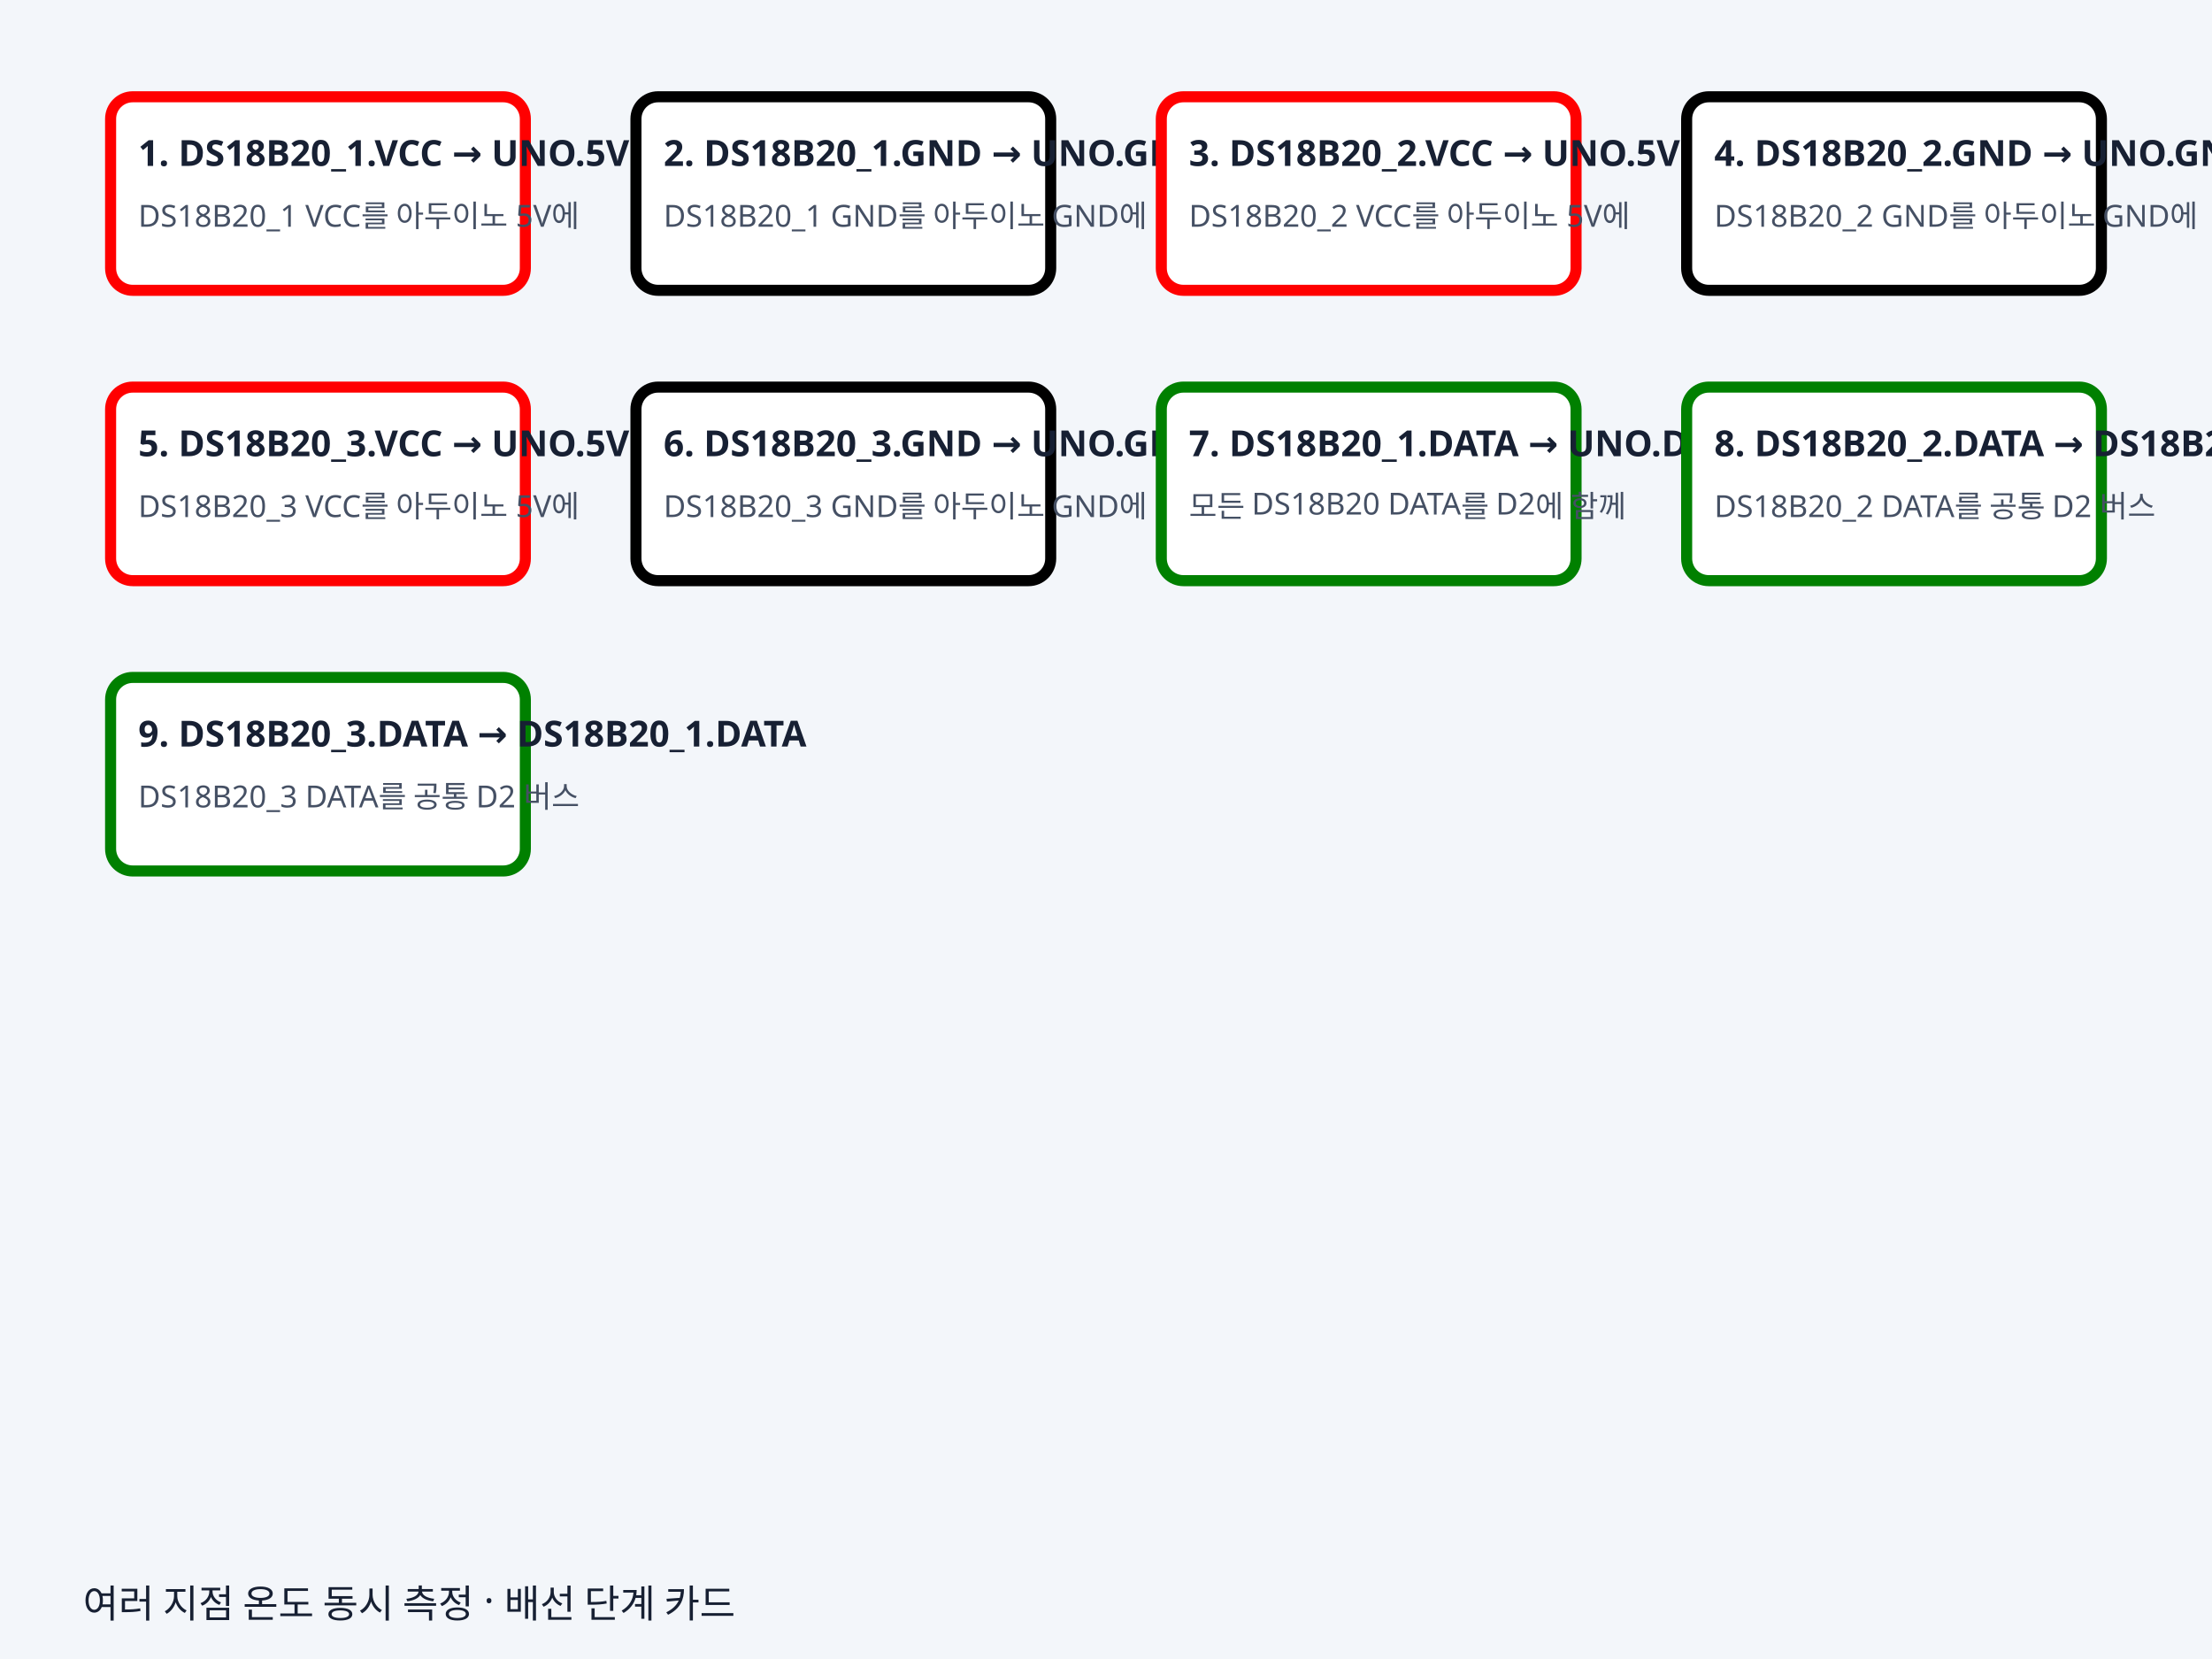
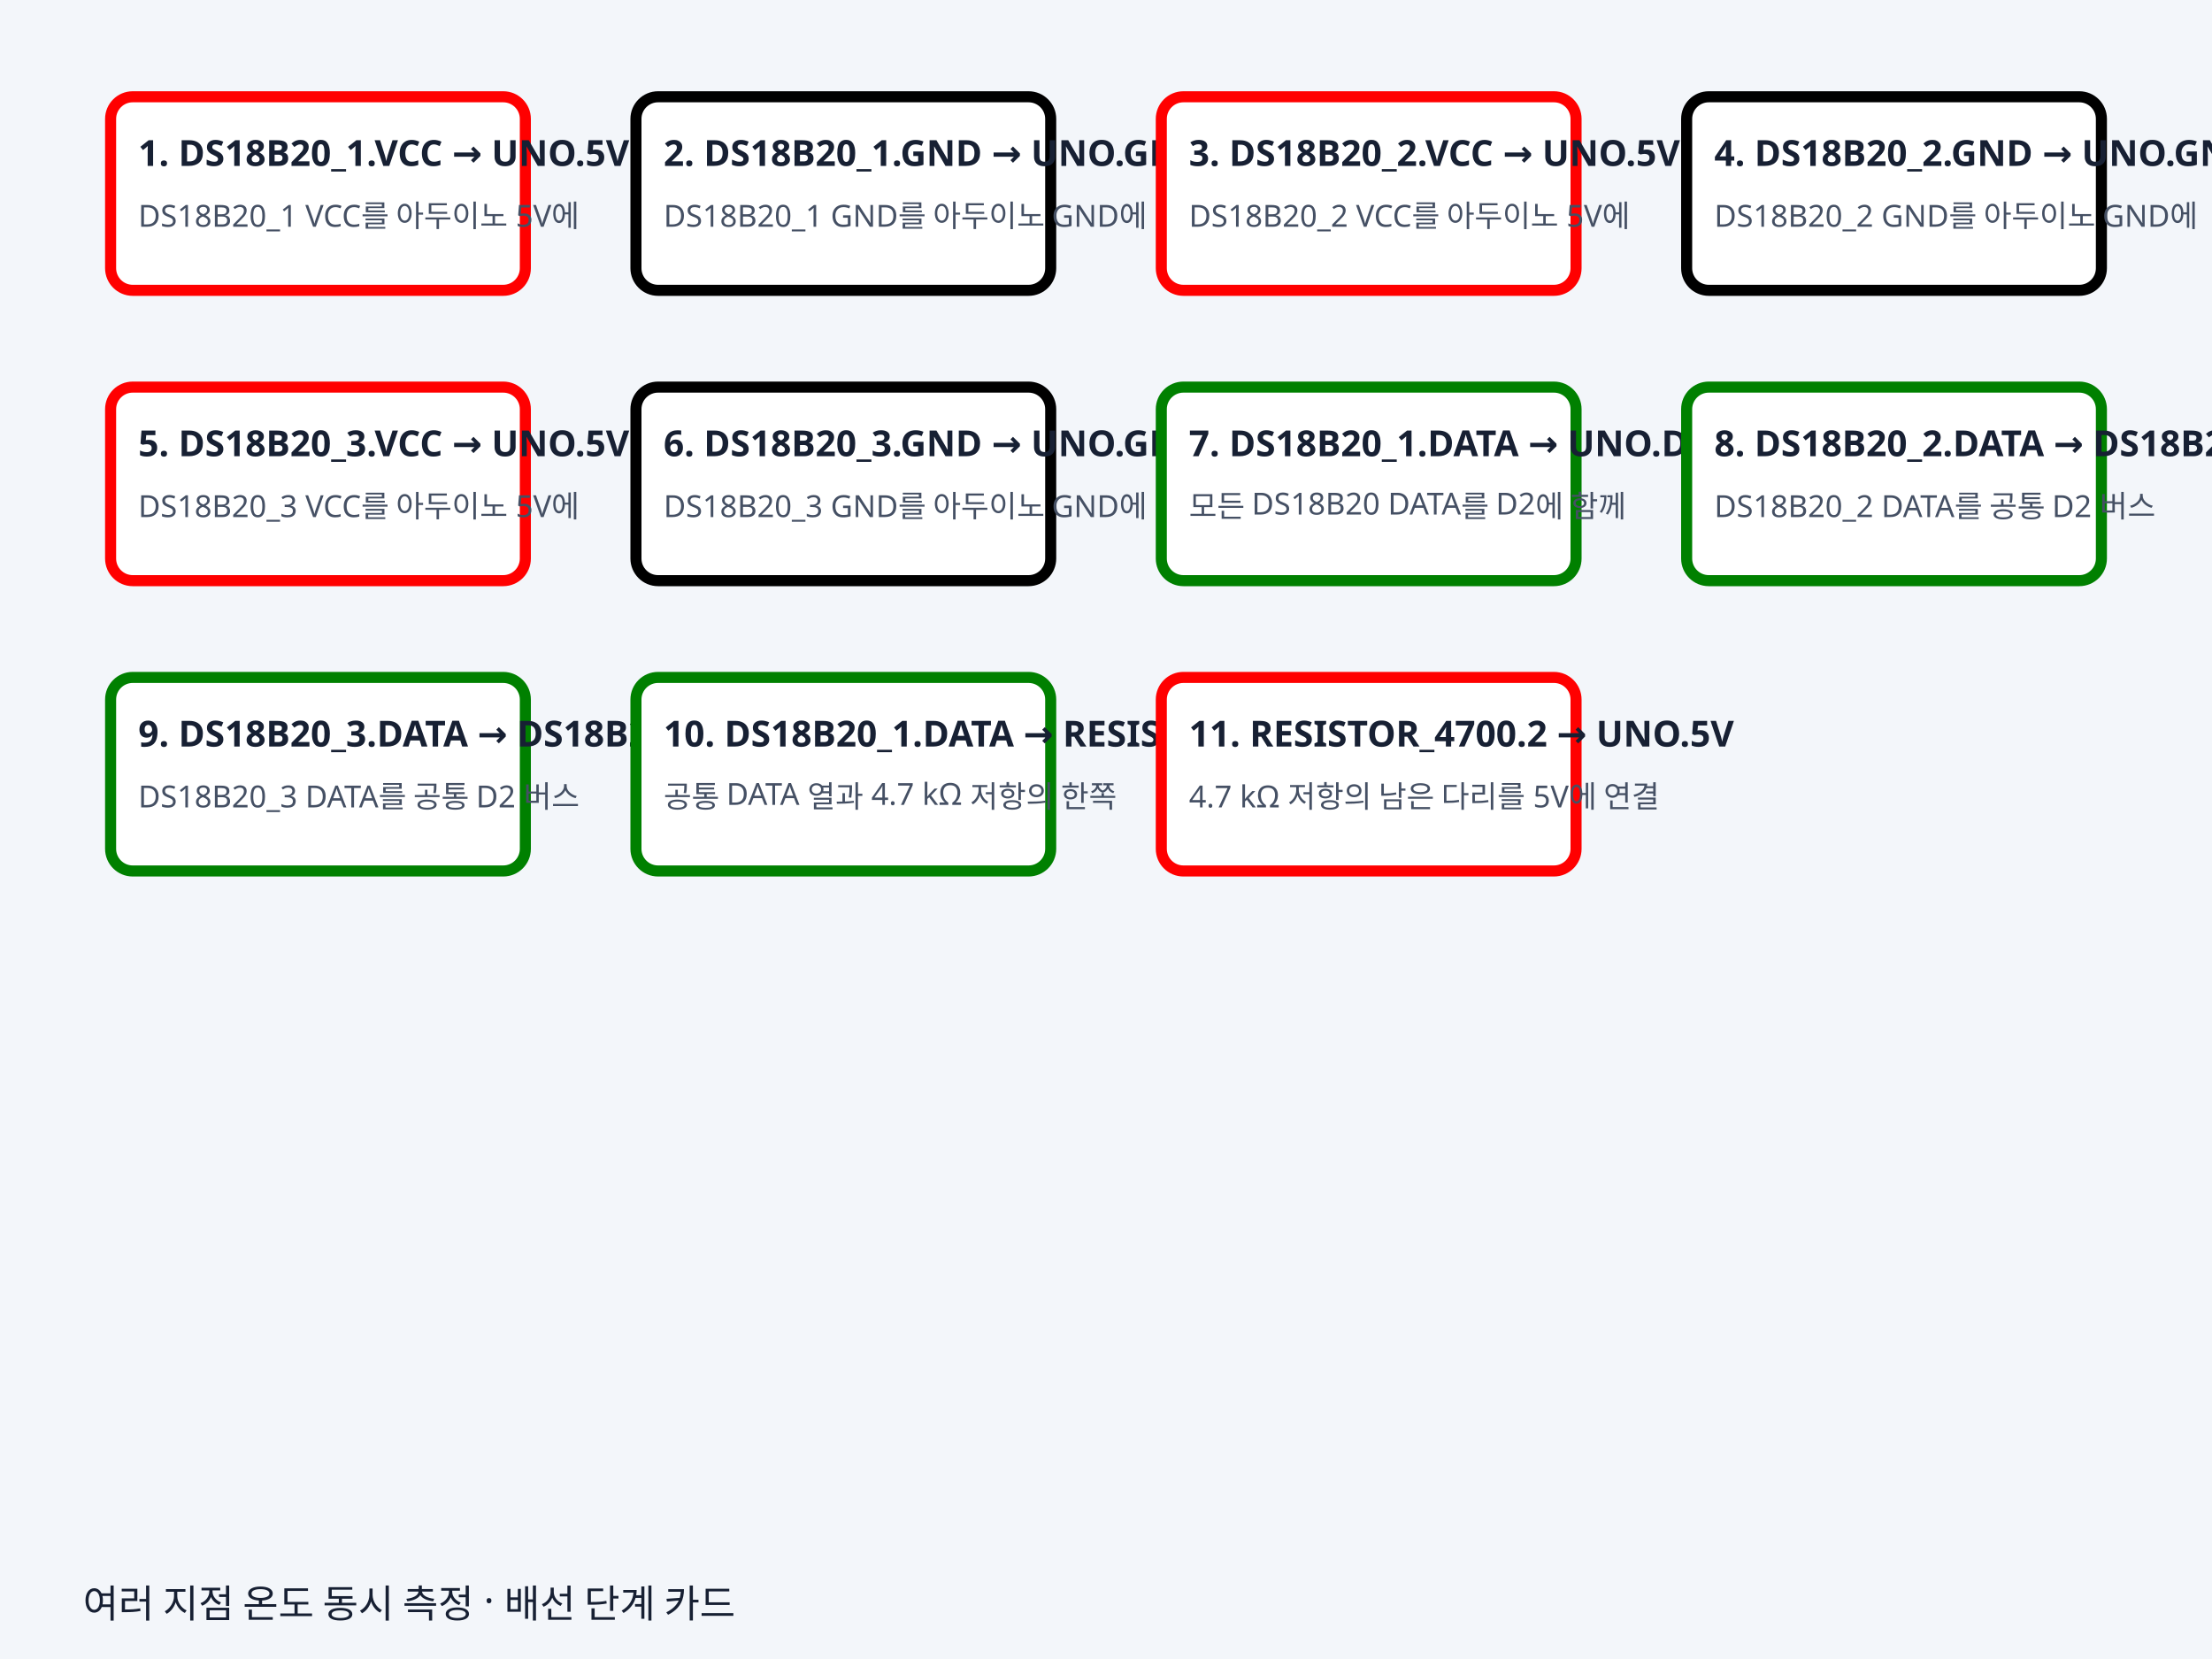
<svg xmlns="http://www.w3.org/2000/svg" width="800" height="600" viewBox="0 0 800 600">
  <rect width="100%" height="100%" fill="#f3f6fa" />
  <text x="30" y="585" font-family="sans-serif" font-size="14" fill="#172033">여러 지점 온도 동시 측정 · 배선 단계 카드</text>
  <g>
    <rect x="40" y="35" width="150" height="70" rx="8" fill="#ffffff" stroke="red" stroke-width="4" />
    <text x="50" y="60" font-family="sans-serif" font-size="13" font-weight="700" fill="#172033">1. DS18B20_1.VCC → UNO.5V</text>
    <text x="50" y="82" font-family="sans-serif" font-size="11" fill="#455064">DS18B20_1 VCC를 아두이노 5V에 </text>
  </g>
  <g>
    <rect x="230" y="35" width="150" height="70" rx="8" fill="#ffffff" stroke="black" stroke-width="4" />
    <text x="240" y="60" font-family="sans-serif" font-size="13" font-weight="700" fill="#172033">2. DS18B20_1.GND → UNO.GND</text>
    <text x="240" y="82" font-family="sans-serif" font-size="11" fill="#455064">DS18B20_1 GND를 아두이노 GND에</text>
  </g>
  <g>
    <rect x="420" y="35" width="150" height="70" rx="8" fill="#ffffff" stroke="red" stroke-width="4" />
    <text x="430" y="60" font-family="sans-serif" font-size="13" font-weight="700" fill="#172033">3. DS18B20_2.VCC → UNO.5V</text>
    <text x="430" y="82" font-family="sans-serif" font-size="11" fill="#455064">DS18B20_2 VCC를 아두이노 5V에 </text>
  </g>
  <g>
    <rect x="610" y="35" width="150" height="70" rx="8" fill="#ffffff" stroke="black" stroke-width="4" />
    <text x="620" y="60" font-family="sans-serif" font-size="13" font-weight="700" fill="#172033">4. DS18B20_2.GND → UNO.GND</text>
    <text x="620" y="82" font-family="sans-serif" font-size="11" fill="#455064">DS18B20_2 GND를 아두이노 GND에</text>
  </g>
  <g>
    <rect x="40" y="140" width="150" height="70" rx="8" fill="#ffffff" stroke="red" stroke-width="4" />
    <text x="50" y="165" font-family="sans-serif" font-size="13" font-weight="700" fill="#172033">5. DS18B20_3.VCC → UNO.5V</text>
    <text x="50" y="187" font-family="sans-serif" font-size="11" fill="#455064">DS18B20_3 VCC를 아두이노 5V에 </text>
  </g>
  <g>
    <rect x="230" y="140" width="150" height="70" rx="8" fill="#ffffff" stroke="black" stroke-width="4" />
    <text x="240" y="165" font-family="sans-serif" font-size="13" font-weight="700" fill="#172033">6. DS18B20_3.GND → UNO.GND</text>
    <text x="240" y="187" font-family="sans-serif" font-size="11" fill="#455064">DS18B20_3 GND를 아두이노 GND에</text>
  </g>
  <g>
    <rect x="420" y="140" width="150" height="70" rx="8" fill="#ffffff" stroke="green" stroke-width="4" />
    <text x="430" y="165" font-family="sans-serif" font-size="13" font-weight="700" fill="#172033">7. DS18B20_1.DATA → UNO.D2</text>
    <text x="430" y="187" font-family="sans-serif" font-size="11" fill="#455064">모든 DS18B20 DATA를 D2에 함께 </text>
  </g>
  <g>
    <rect x="610" y="140" width="150" height="70" rx="8" fill="#ffffff" stroke="green" stroke-width="4" />
    <text x="620" y="165" font-family="sans-serif" font-size="13" font-weight="700" fill="#172033">8. DS18B20_2.DATA → DS18B20_1.DATA</text>
    <text x="620" y="187" font-family="sans-serif" font-size="11" fill="#455064">DS18B20_2 DATA를 공통 D2 버스</text>
  </g>
  <g>
    <rect x="40" y="245" width="150" height="70" rx="8" fill="#ffffff" stroke="green" stroke-width="4" />
    <text x="50" y="270" font-family="sans-serif" font-size="13" font-weight="700" fill="#172033">9. DS18B20_3.DATA → DS18B20_1.DATA</text>
    <text x="50" y="292" font-family="sans-serif" font-size="11" fill="#455064">DS18B20_3 DATA를 공통 D2 버스</text>
  </g>
+   <g>
+     <rect x="230" y="245" width="150" height="70" rx="8" fill="#ffffff" stroke="green" stroke-width="4" />
+     <text x="240" y="270" font-family="sans-serif" font-size="13" font-weight="700" fill="#172033">10. DS18B20_1.DATA → RESISTOR_4700.1</text>
+     <text x="240" y="292" font-family="sans-serif" font-size="11" fill="#455064">공통 DATA 열과 4.7 kΩ 저항의 한쪽</text>
+   </g>
+   <g>
+     <rect x="420" y="245" width="150" height="70" rx="8" fill="#ffffff" stroke="red" stroke-width="4" />
+     <text x="430" y="270" font-family="sans-serif" font-size="13" font-weight="700" fill="#172033">11. RESISTOR_4700.2 → UNO.5V</text>
+     <text x="430" y="292" font-family="sans-serif" font-size="11" fill="#455064">4.7 kΩ 저항의 남은 다리를 5V에 연결</text>
+   </g>
</svg>
